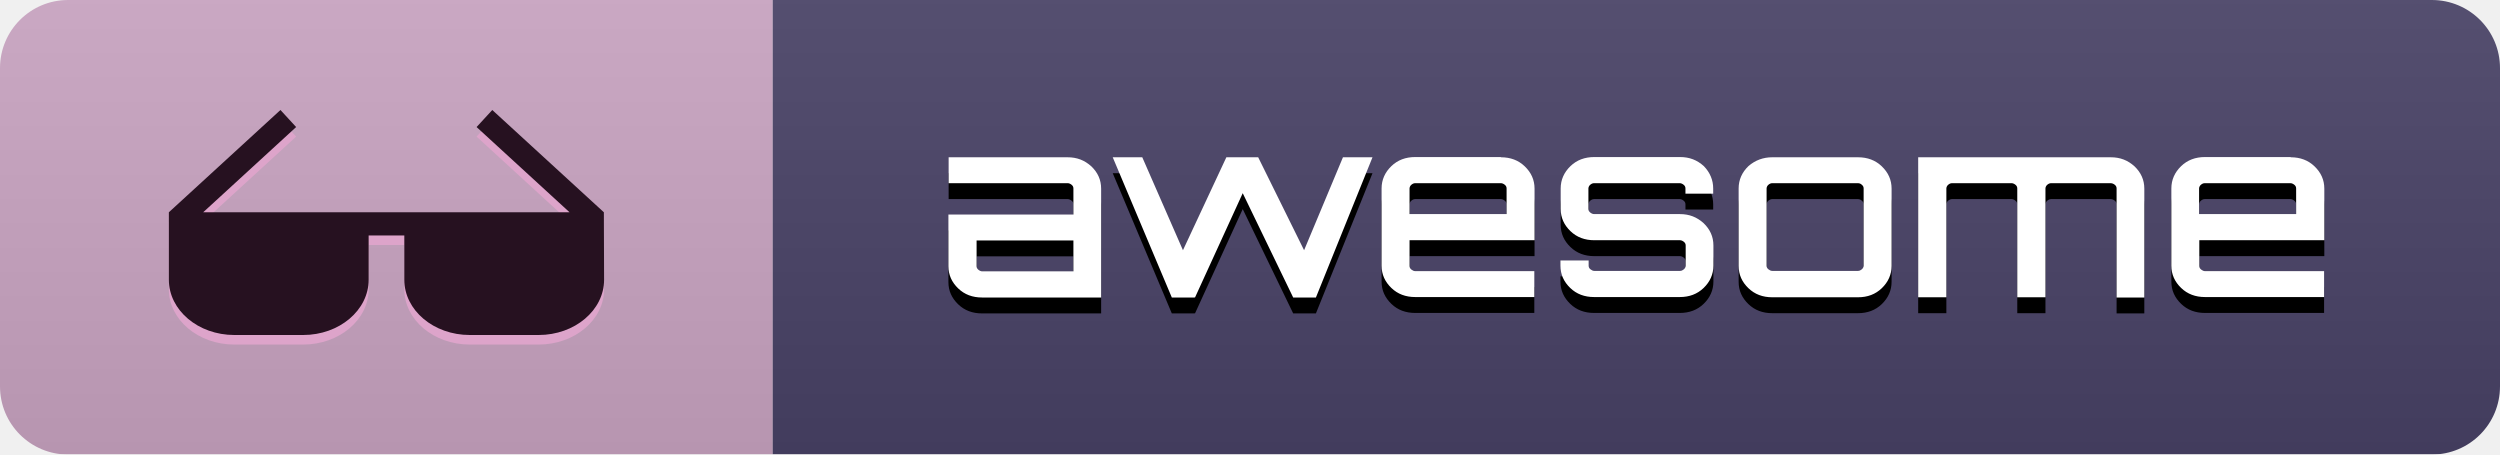
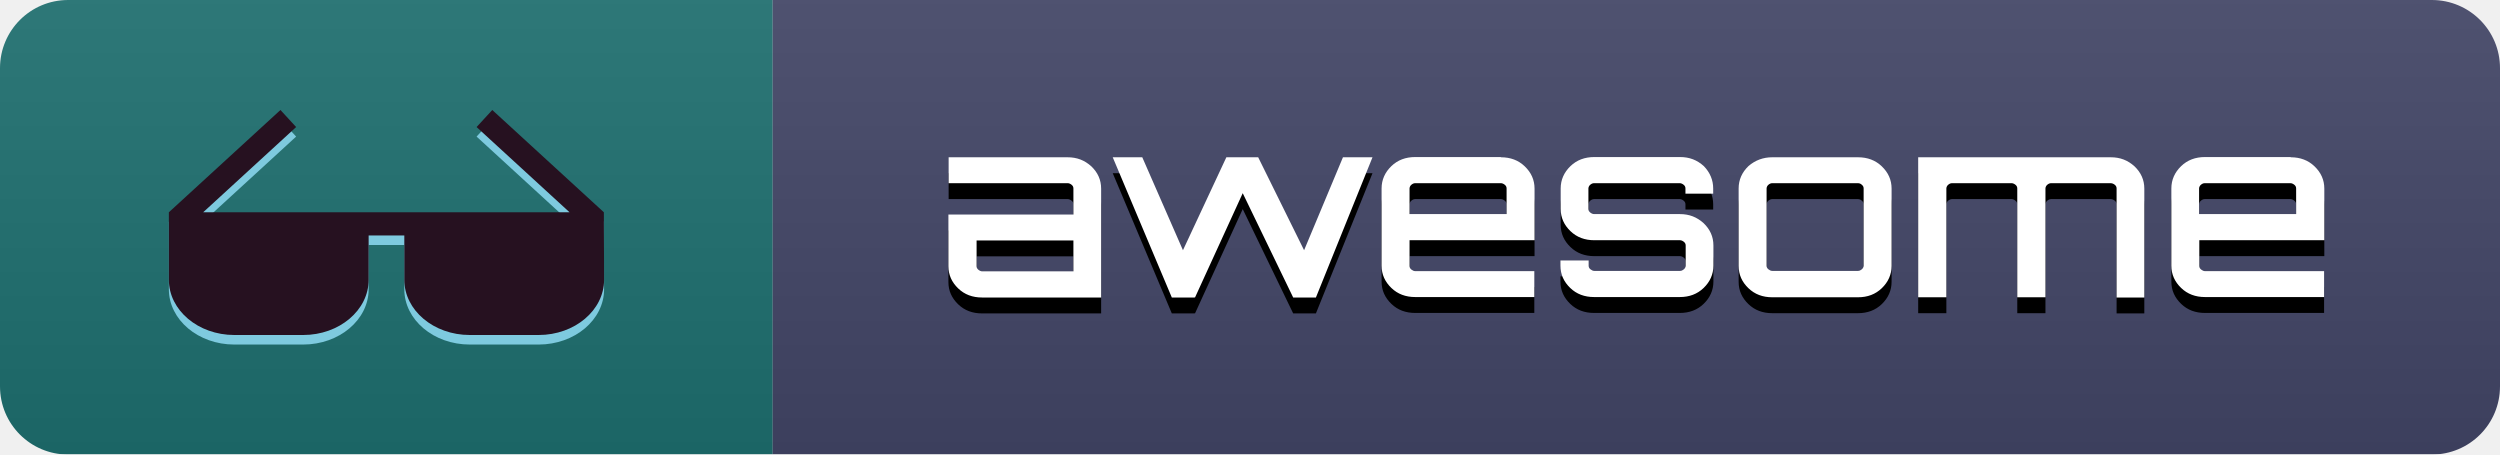
- <svg xmlns="http://www.w3.org/2000/svg" width="110" height="20" viewBox="0 0 110 20">
-   <defs>
+ <svg xmlns="http://www.w3.org/2000/svg" width="110" height="20" viewBox="0 0 110 20" version="1.1" id="svg8" xml:space="preserve">
+   <defs id="defs1">
    <filter id="a" filterUnits="userSpaceOnUse" x="0" y="0" width="111" height="20">
-       <feColorMatrix values="1 0 0 0 0 0 1 0 0 0 0 0 1 0 0 0 0 0 1 0" />
+       <feColorMatrix values="1 0 0 0 0 0 1 0 0 0 0 0 1 0 0 0 0 0 1 0" id="feColorMatrix1" />
    </filter>
  </defs>
  <mask maskUnits="userSpaceOnUse" x="0" y="0" width="111" height="20" id="b">
-     <path fill="#FFF" filter="url(#a)" d="M3 0h104c1.66 0 3 1.34 3 3v14c0 1.66-1.34 3-3 3H3c-1.66 0-3-1.34-3-3V3c0-1.66 1.34-3 3-3z" />
+     <path fill="#FFF" filter="url(#a)" d="M3 0h104c1.66 0 3 1.34 3 3v14c0 1.66-1.34 3-3 3H3c-1.66 0-3-1.34-3-3V3c0-1.66 1.34-3 3-3z" id="path1" />
  </mask>
-   <g mask="url(#b)">
-     <path fill="#CCA6C4" d="M0 0h34v20H0V0z" />
-     <path fill="#494368" d="M34 0h77v20H34V0z" />
+   <g mask="url(#b)" id="g4">
+     <path fill="#CCA6C4" d="M0 0h34v20H0V0z" id="path2" style="fill:#1e7171;fill-opacity:1" />
+     <path fill="#494368" d="M34 0h77v20H34V0z" id="path3" style="fill:#434668;fill-opacity:1" />
    <linearGradient id="c" gradientUnits="userSpaceOnUse" x1="-261.122" y1="239.55" x2="-261.122" y2="238.55" gradientTransform="matrix(111 0 0 -20 29040 4791)">
-       <stop offset="0" stop-color="#BBB" stop-opacity=".1" />
-       <stop offset="1" stop-opacity=".1" />
+       <stop offset="0" stop-color="#BBB" stop-opacity=".1" id="stop3" />
+       <stop offset="1" stop-opacity=".1" id="stop4" />
    </linearGradient>
-     <path fill="url(#c)" d="M0 0h111v20H0V0z" />
+     <path fill="url(#c)" d="M0 0h111v20H0V0z" id="path4" />
  </g>
-   <path d="M46.97 7.62c.42 0 .75.13 1.05.4.28.27.43.59.43.98v4.79h-5.24c-.42 0-.77-.13-1.05-.4s-.43-.59-.43-.98v-2.27h5.5V8.99c0-.07-.03-.12-.08-.16-.05-.04-.11-.07-.17-.07h-5.24V7.62h5.23zm.26 5.02v-1.36h-4.26v1.13c0 .07.03.12.08.16s.11.07.17.07h4.01zm11.86-5.02h1.3l-2.49 6.17h-1L54.68 9.2l-2.1 4.59-.03-.01.01.01h-1l-2.6-6.17h1.3l1.79 4.09 1.91-4.09h1.4l2.02 4.09 1.71-4.09zm6.95 0c.42 0 .77.13 1.05.4s.43.59.43.98v2.27h-5.5v1.13c0 .07.03.12.08.16.05.04.11.07.17.07h5.24v1.14h-5.24c-.42 0-.77-.13-1.05-.4s-.43-.59-.43-.98v-3.4c0-.38.15-.71.43-.98s.63-.4 1.05-.4h3.77v.01zm-4.01 2.5h4.26V8.99c0-.07-.03-.12-.08-.16s-.11-.07-.17-.07h-3.77c-.07 0-.12.03-.17.07s-.08.11-.08.16v1.13h.01zm13.35-1.13v.23h-1.22v-.23c0-.07-.03-.12-.08-.16s-.11-.07-.17-.07h-3.77c-.07 0-.12.03-.17.07s-.08.11-.08.16v.9c0 .07.03.12.08.16.05.04.11.07.17.07h3.77c.42 0 .75.13 1.05.4.28.27.43.59.43.98v.89c0 .38-.15.71-.43.98s-.63.4-1.05.4h-3.77c-.42 0-.77-.13-1.05-.4s-.43-.59-.43-.98v-.23h1.24v.23c0 .07.03.12.08.16.05.04.11.07.17.07h3.77c.07 0 .12-.03.17-.07.05-.04.08-.11.08-.16v-.89c0-.07-.03-.12-.08-.16-.05-.04-.11-.07-.17-.07h-3.77c-.42 0-.77-.13-1.05-.4s-.43-.59-.43-.98v-.9c0-.38.15-.71.43-.98s.63-.4 1.05-.4h3.77c.42 0 .75.13 1.05.4.27.28.41.61.41.98zm2.6-1.37h3.77c.42 0 .77.13 1.05.4s.43.59.43.98v3.4c0 .38-.15.71-.43.98s-.63.4-1.05.4h-3.77c-.42 0-.77-.13-1.05-.4s-.43-.59-.43-.98V8.99c0-.38.15-.71.43-.98.3-.26.65-.39 1.05-.39zm3.77 1.14h-3.77c-.07 0-.12.03-.17.07s-.08.11-.08.16v3.4c0 .07.03.12.08.16s.11.07.17.07h3.77c.07 0 .12-.03.17-.07s.08-.11.08-.16v-3.4c0-.07-.03-.12-.08-.16-.04-.04-.1-.07-.17-.07zm11.12-1.14c.42 0 .75.13 1.05.4.28.27.43.59.43.98v4.79h-1.22v-4.8c0-.07-.03-.12-.08-.16s-.11-.07-.19-.07h-2.61c-.07 0-.12.03-.17.07s-.08.11-.08.16v4.79h-1.24V8.99c0-.07-.03-.12-.08-.16s-.11-.07-.17-.07h-2.62c-.07 0-.12.03-.17.07-.05.04-.08.11-.08.16v4.79H84.4V7.62h8.47zm7.92 0c.42 0 .77.13 1.05.4s.43.59.43.98v2.27h-5.5v1.13c0 .07.03.12.08.16.05.04.11.07.17.07h5.24v1.14h-5.24c-.42 0-.77-.13-1.05-.4s-.43-.59-.43-.98v-3.4c0-.38.15-.71.43-.98s.63-.4 1.05-.4h3.77v.01zm-4.02 2.5h4.26V8.99c0-.07-.03-.12-.08-.16s-.11-.07-.17-.07h-3.77c-.07 0-.12.03-.17.07s-.08.11-.08.16v1.13h.01z" />
-   <path d="M46.97 6.92c.42 0 .75.13 1.05.4.28.27.43.59.43.98v4.79h-5.24c-.42 0-.77-.13-1.05-.4s-.43-.59-.43-.98V9.44h5.5V8.29c0-.07-.03-.12-.08-.16-.05-.04-.11-.07-.17-.07h-5.24V6.92h5.23zm.26 5.02v-1.36h-4.26v1.13c0 .07.03.12.08.16s.11.07.17.07h4.01zm11.86-5.02h1.3l-2.49 6.17h-1L54.68 8.5l-2.1 4.59-.03-.01.01.01h-1l-2.6-6.17h1.3l1.79 4.09 1.91-4.09h1.4l2.02 4.09 1.71-4.09zm6.95 0c.42 0 .77.13 1.05.4s.43.59.43.98v2.27h-5.5v1.13c0 .07.03.12.08.16.05.04.11.07.17.07h5.24v1.14h-5.24c-.42 0-.77-.13-1.05-.4s-.43-.59-.43-.98v-3.4c0-.38.15-.71.43-.98s.63-.4 1.05-.4h3.77v.01zm-4.01 2.5h4.26V8.29c0-.07-.03-.12-.08-.16-.05-.04-.11-.07-.17-.07h-3.77c-.07 0-.12.03-.17.07-.05.04-.08.11-.08.16v1.13h.01zm13.35-1.13v.23h-1.22v-.23c0-.07-.03-.12-.08-.16-.05-.04-.11-.07-.17-.07h-3.77c-.07 0-.12.03-.17.07-.05.04-.08.11-.08.16v.9c0 .07.03.12.08.16s.11.07.17.07h3.77c.42 0 .75.13 1.05.4.28.27.43.59.43.98v.89c0 .38-.15.71-.43.98s-.63.4-1.05.4h-3.77c-.42 0-.77-.13-1.05-.4s-.43-.59-.43-.98v-.23h1.24v.23c0 .07.03.12.08.16.05.04.11.07.17.07h3.77c.07 0 .12-.03.17-.07.05-.04.08-.11.08-.16v-.89c0-.07-.03-.12-.08-.16-.05-.04-.11-.07-.17-.07h-3.77c-.42 0-.77-.13-1.05-.4s-.43-.59-.43-.98v-.9c0-.38.15-.71.43-.98s.63-.4 1.05-.4h3.77c.42 0 .75.13 1.05.4.27.28.41.61.41.98zm2.6-1.37h3.77c.42 0 .77.13 1.05.4s.43.59.43.98v3.4c0 .38-.15.71-.43.98s-.63.4-1.05.4h-3.77c-.42 0-.77-.13-1.05-.4s-.43-.59-.43-.98V8.29c0-.38.15-.71.43-.98.3-.26.65-.39 1.05-.39zm3.77 1.14h-3.77c-.07 0-.12.03-.17.07-.05.04-.08.11-.08.16v3.4c0 .07.03.12.08.16s.11.07.17.07h3.77c.07 0 .12-.03.17-.07s.08-.11.08-.16v-3.4c0-.07-.03-.12-.08-.16-.04-.04-.1-.07-.17-.07zm11.12-1.14c.42 0 .75.13 1.05.4.28.27.43.59.43.98v4.79h-1.22v-4.8c0-.07-.03-.12-.08-.16-.05-.04-.11-.07-.19-.07h-2.61c-.07 0-.12.03-.17.07-.05.04-.08.11-.08.16v4.79h-1.24V8.29c0-.07-.03-.12-.08-.16-.05-.04-.11-.07-.17-.07h-2.62c-.07 0-.12.03-.17.07-.05.04-.08.11-.08.16v4.79H84.4V6.92h8.47zm7.92 0c.42 0 .77.13 1.05.4s.43.59.43.98v2.27h-5.5v1.13c0 .07.03.12.08.16.05.04.11.07.17.07h5.24v1.14h-5.24c-.42 0-.77-.13-1.05-.4s-.43-.59-.43-.98v-3.4c0-.38.15-.71.43-.98s.63-.4 1.05-.4h3.77v.01zm-4.02 2.5h4.26V8.29c0-.07-.03-.12-.08-.16-.05-.04-.11-.07-.17-.07h-3.77c-.07 0-.12.03-.17.07-.05.04-.08.11-.08.16v1.13h.01z" fill="#FFF" />
-   <path fill="#DDA4CA" d="M26.57 9.76l-4.91-4.5-.69.75 4.09 3.75H8.94l4.09-3.75-.69-.75-4.91 4.5v2.97c0 1.34 1.29 2.43 2.88 2.43h3.03c1.59 0 2.88-1.09 2.88-2.43v-1.95h1.57v1.95c0 1.34 1.29 2.43 2.88 2.43h3.03c1.59 0 2.88-1.09 2.88-2.43l-.01-2.97z" />
-   <path fill="#261120" d="M26.57 9.34l-4.91-4.5-.69.75 4.09 3.75H8.94l4.09-3.75-.69-.75-4.91 4.5v2.97c0 1.34 1.29 2.43 2.88 2.43h3.03c1.59 0 2.88-1.09 2.88-2.43v-1.95h1.57v1.95c0 1.34 1.29 2.43 2.88 2.43h3.03c1.59 0 2.88-1.09 2.88-2.43l-.01-2.97z" />
+   <path d="M46.97 7.62c.42 0 .75.13 1.05.4.28.27.43.59.43.98v4.79h-5.24c-.42 0-.77-.13-1.05-.4s-.43-.59-.43-.98v-2.27h5.5V8.99c0-.07-.03-.12-.08-.16-.05-.04-.11-.07-.17-.07h-5.24V7.62h5.23zm.26 5.02v-1.36h-4.26v1.13c0 .07.03.12.08.16s.11.07.17.07h4.01zm11.86-5.02h1.3l-2.49 6.17h-1L54.68 9.2l-2.1 4.59-.03-.01.01.01h-1l-2.6-6.17h1.3l1.79 4.09 1.91-4.09h1.4l2.02 4.09 1.71-4.09zm6.95 0c.42 0 .77.13 1.05.4s.43.59.43.98v2.27h-5.5v1.13c0 .07.03.12.08.16.05.04.11.07.17.07h5.24v1.14h-5.24c-.42 0-.77-.13-1.05-.4s-.43-.59-.43-.98v-3.4c0-.38.15-.71.43-.98s.63-.4 1.05-.4h3.77v.01zm-4.01 2.5h4.26V8.99c0-.07-.03-.12-.08-.16s-.11-.07-.17-.07h-3.77c-.07 0-.12.03-.17.07s-.08.11-.08.16v1.13h.01zm13.35-1.13v.23h-1.22v-.23c0-.07-.03-.12-.08-.16s-.11-.07-.17-.07h-3.77c-.07 0-.12.03-.17.07s-.08.11-.08.16v.9c0 .07.03.12.08.16.05.04.11.07.17.07h3.77c.42 0 .75.13 1.05.4.28.27.43.59.43.98v.89c0 .38-.15.71-.43.98s-.63.4-1.05.4h-3.77c-.42 0-.77-.13-1.05-.4s-.43-.59-.43-.98v-.23h1.24v.23c0 .07.03.12.08.16.05.04.11.07.17.07h3.77c.07 0 .12-.03.17-.07.05-.04.08-.11.08-.16v-.89c0-.07-.03-.12-.08-.16-.05-.04-.11-.07-.17-.07h-3.77c-.42 0-.77-.13-1.05-.4s-.43-.59-.43-.98v-.9c0-.38.15-.71.43-.98s.63-.4 1.05-.4h3.77c.42 0 .75.13 1.05.4.27.28.41.61.41.98zm2.6-1.37h3.77c.42 0 .77.13 1.05.4s.43.59.43.98v3.4c0 .38-.15.71-.43.98s-.63.4-1.05.4h-3.77c-.42 0-.77-.13-1.05-.4s-.43-.59-.43-.98V8.99c0-.38.15-.71.43-.98.3-.26.65-.39 1.05-.39zm3.77 1.14h-3.77c-.07 0-.12.03-.17.07s-.08.11-.08.16v3.4c0 .07.03.12.08.16s.11.07.17.07h3.77c.07 0 .12-.03.17-.07s.08-.11.08-.16v-3.4c0-.07-.03-.12-.08-.16-.04-.04-.1-.07-.17-.07zm11.12-1.14c.42 0 .75.13 1.05.4.28.27.43.59.43.98v4.79h-1.22v-4.8c0-.07-.03-.12-.08-.16s-.11-.07-.19-.07h-2.61c-.07 0-.12.03-.17.07s-.08.11-.08.16v4.79h-1.24V8.99c0-.07-.03-.12-.08-.16s-.11-.07-.17-.07h-2.62c-.07 0-.12.03-.17.07-.05.04-.08.11-.08.16v4.79H84.4V7.62h8.47zm7.92 0c.42 0 .77.13 1.05.4s.43.59.43.98v2.27h-5.5v1.13c0 .07.03.12.08.16.05.04.11.07.17.07h5.24v1.14h-5.24c-.42 0-.77-.13-1.05-.4s-.43-.59-.43-.98v-3.4c0-.38.15-.71.43-.98s.63-.4 1.05-.4h3.77v.01zm-4.02 2.5h4.26V8.99c0-.07-.03-.12-.08-.16s-.11-.07-.17-.07h-3.77c-.07 0-.12.03-.17.07s-.08.11-.08.16v1.13h.01z" id="path5" />
+   <path d="M46.97 6.92c.42 0 .75.13 1.05.4.28.27.43.59.43.98v4.79h-5.24c-.42 0-.77-.13-1.05-.4s-.43-.59-.43-.98V9.44h5.5V8.29c0-.07-.03-.12-.08-.16-.05-.04-.11-.07-.17-.07h-5.24V6.92h5.23zm.26 5.02v-1.36h-4.26v1.13c0 .07.03.12.08.16s.11.07.17.07h4.01zm11.86-5.02h1.3l-2.49 6.17h-1L54.68 8.5l-2.1 4.59-.03-.01.01.01h-1l-2.6-6.17h1.3l1.79 4.09 1.91-4.09h1.4l2.02 4.09 1.71-4.09zm6.95 0c.42 0 .77.13 1.05.4s.43.59.43.98v2.27h-5.5v1.13c0 .07.03.12.08.16.05.04.11.07.17.07h5.24v1.14h-5.24c-.42 0-.77-.13-1.05-.4s-.43-.59-.43-.98v-3.4c0-.38.15-.71.43-.98s.63-.4 1.05-.4h3.77v.01zm-4.01 2.5h4.26V8.29c0-.07-.03-.12-.08-.16-.05-.04-.11-.07-.17-.07h-3.77c-.07 0-.12.03-.17.07-.05.04-.08.11-.08.16v1.13h.01zm13.35-1.13v.23h-1.22v-.23c0-.07-.03-.12-.08-.16-.05-.04-.11-.07-.17-.07h-3.77c-.07 0-.12.03-.17.07-.05.04-.08.11-.08.16v.9c0 .07.03.12.08.16s.11.07.17.07h3.77c.42 0 .75.13 1.05.4.28.27.43.59.43.98v.89c0 .38-.15.71-.43.98s-.63.4-1.05.4h-3.77c-.42 0-.77-.13-1.05-.4s-.43-.59-.43-.98v-.23h1.24v.23c0 .07.03.12.08.16.05.04.11.07.17.07h3.77c.07 0 .12-.03.17-.07.05-.04.08-.11.08-.16v-.89c0-.07-.03-.12-.08-.16-.05-.04-.11-.07-.17-.07h-3.77c-.42 0-.77-.13-1.05-.4s-.43-.59-.43-.98v-.9c0-.38.15-.71.43-.98s.63-.4 1.05-.4h3.77c.42 0 .75.13 1.05.4.27.28.41.61.41.98zm2.6-1.37h3.77c.42 0 .77.13 1.05.4s.43.59.43.98v3.4c0 .38-.15.71-.43.98s-.63.4-1.05.4h-3.77c-.42 0-.77-.13-1.05-.4s-.43-.59-.43-.98V8.29c0-.38.15-.71.43-.98.3-.26.65-.39 1.05-.39zm3.77 1.14h-3.77c-.07 0-.12.03-.17.07-.05.04-.08.11-.08.16v3.4c0 .07.03.12.08.16s.11.07.17.07h3.77c.07 0 .12-.03.17-.07s.08-.11.08-.16v-3.4c0-.07-.03-.12-.08-.16-.04-.04-.1-.07-.17-.07zm11.12-1.14c.42 0 .75.13 1.05.4.28.27.43.59.43.98v4.79h-1.22v-4.8c0-.07-.03-.12-.08-.16-.05-.04-.11-.07-.19-.07h-2.61c-.07 0-.12.03-.17.07-.05.04-.08.11-.08.16v4.79h-1.24V8.29c0-.07-.03-.12-.08-.16-.05-.04-.11-.07-.17-.07h-2.62c-.07 0-.12.03-.17.07-.05.04-.08.11-.08.16v4.79H84.4V6.92h8.47zm7.92 0c.42 0 .77.13 1.05.4s.43.59.43.98v2.27h-5.5v1.13c0 .07.03.12.08.16.05.04.11.07.17.07h5.24v1.14h-5.24c-.42 0-.77-.13-1.05-.4s-.43-.59-.43-.98v-3.4c0-.38.15-.71.43-.98s.63-.4 1.05-.4h3.77v.01zm-4.02 2.5h4.26V8.29c0-.07-.03-.12-.08-.16-.05-.04-.11-.07-.17-.07h-3.77c-.07 0-.12.03-.17.07-.05.04-.08.11-.08.16v1.13h.01z" fill="#FFF" id="path6" />
+   <path fill="#DDA4CA" d="M26.57 9.76l-4.91-4.5-.69.75 4.09 3.75H8.94l4.09-3.75-.69-.75-4.91 4.5v2.97c0 1.34 1.29 2.43 2.88 2.43h3.03c1.59 0 2.88-1.09 2.88-2.43v-1.95h1.57v1.95c0 1.34 1.29 2.43 2.88 2.43h3.03c1.59 0 2.88-1.09 2.88-2.43l-.01-2.97z" id="path7" style="fill:#7ecadf;fill-opacity:1" />
+   <path fill="#261120" d="m 26.57,9.34 -4.91,-4.5 -0.69,0.75 4.09,3.75 H 8.94 L 13.03,5.59 12.34,4.84 7.43,9.34 v 2.97 c 0,1.34 1.29,2.43 2.88,2.43 h 3.03 c 1.59,0 2.88,-1.09 2.88,-2.43 v -1.95 h 1.57 v 1.95 c 0,1.34 1.29,2.43 2.88,2.43 h 3.03 c 1.59,0 2.88,-1.09 2.88,-2.43 z" id="path8" style="display:inline" />
</svg>
